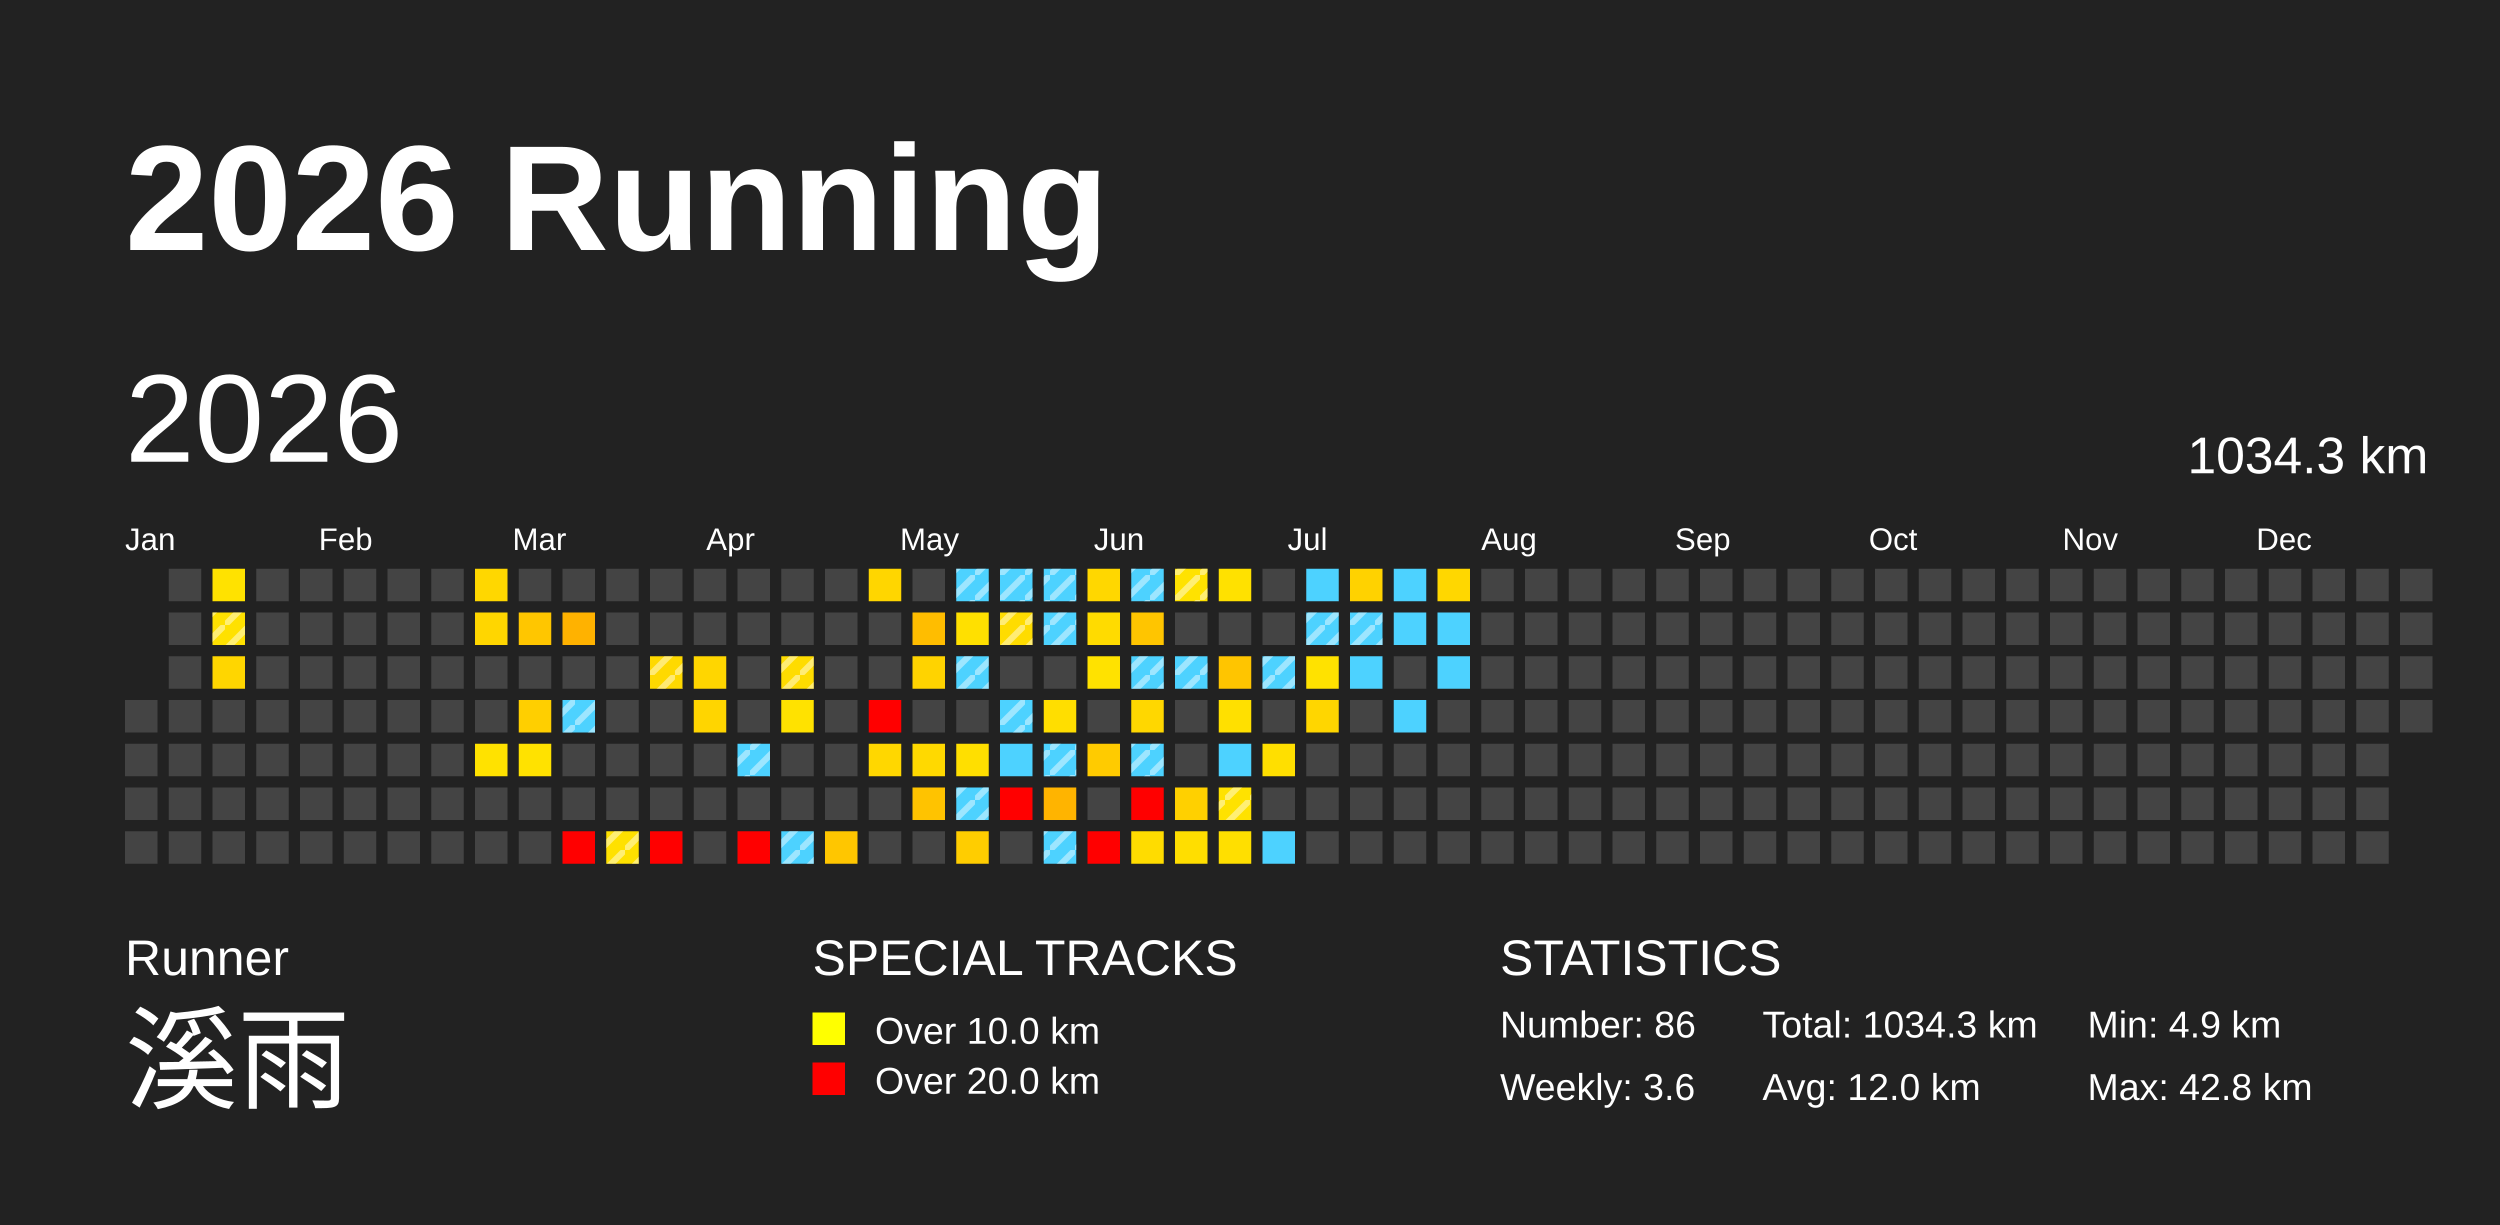
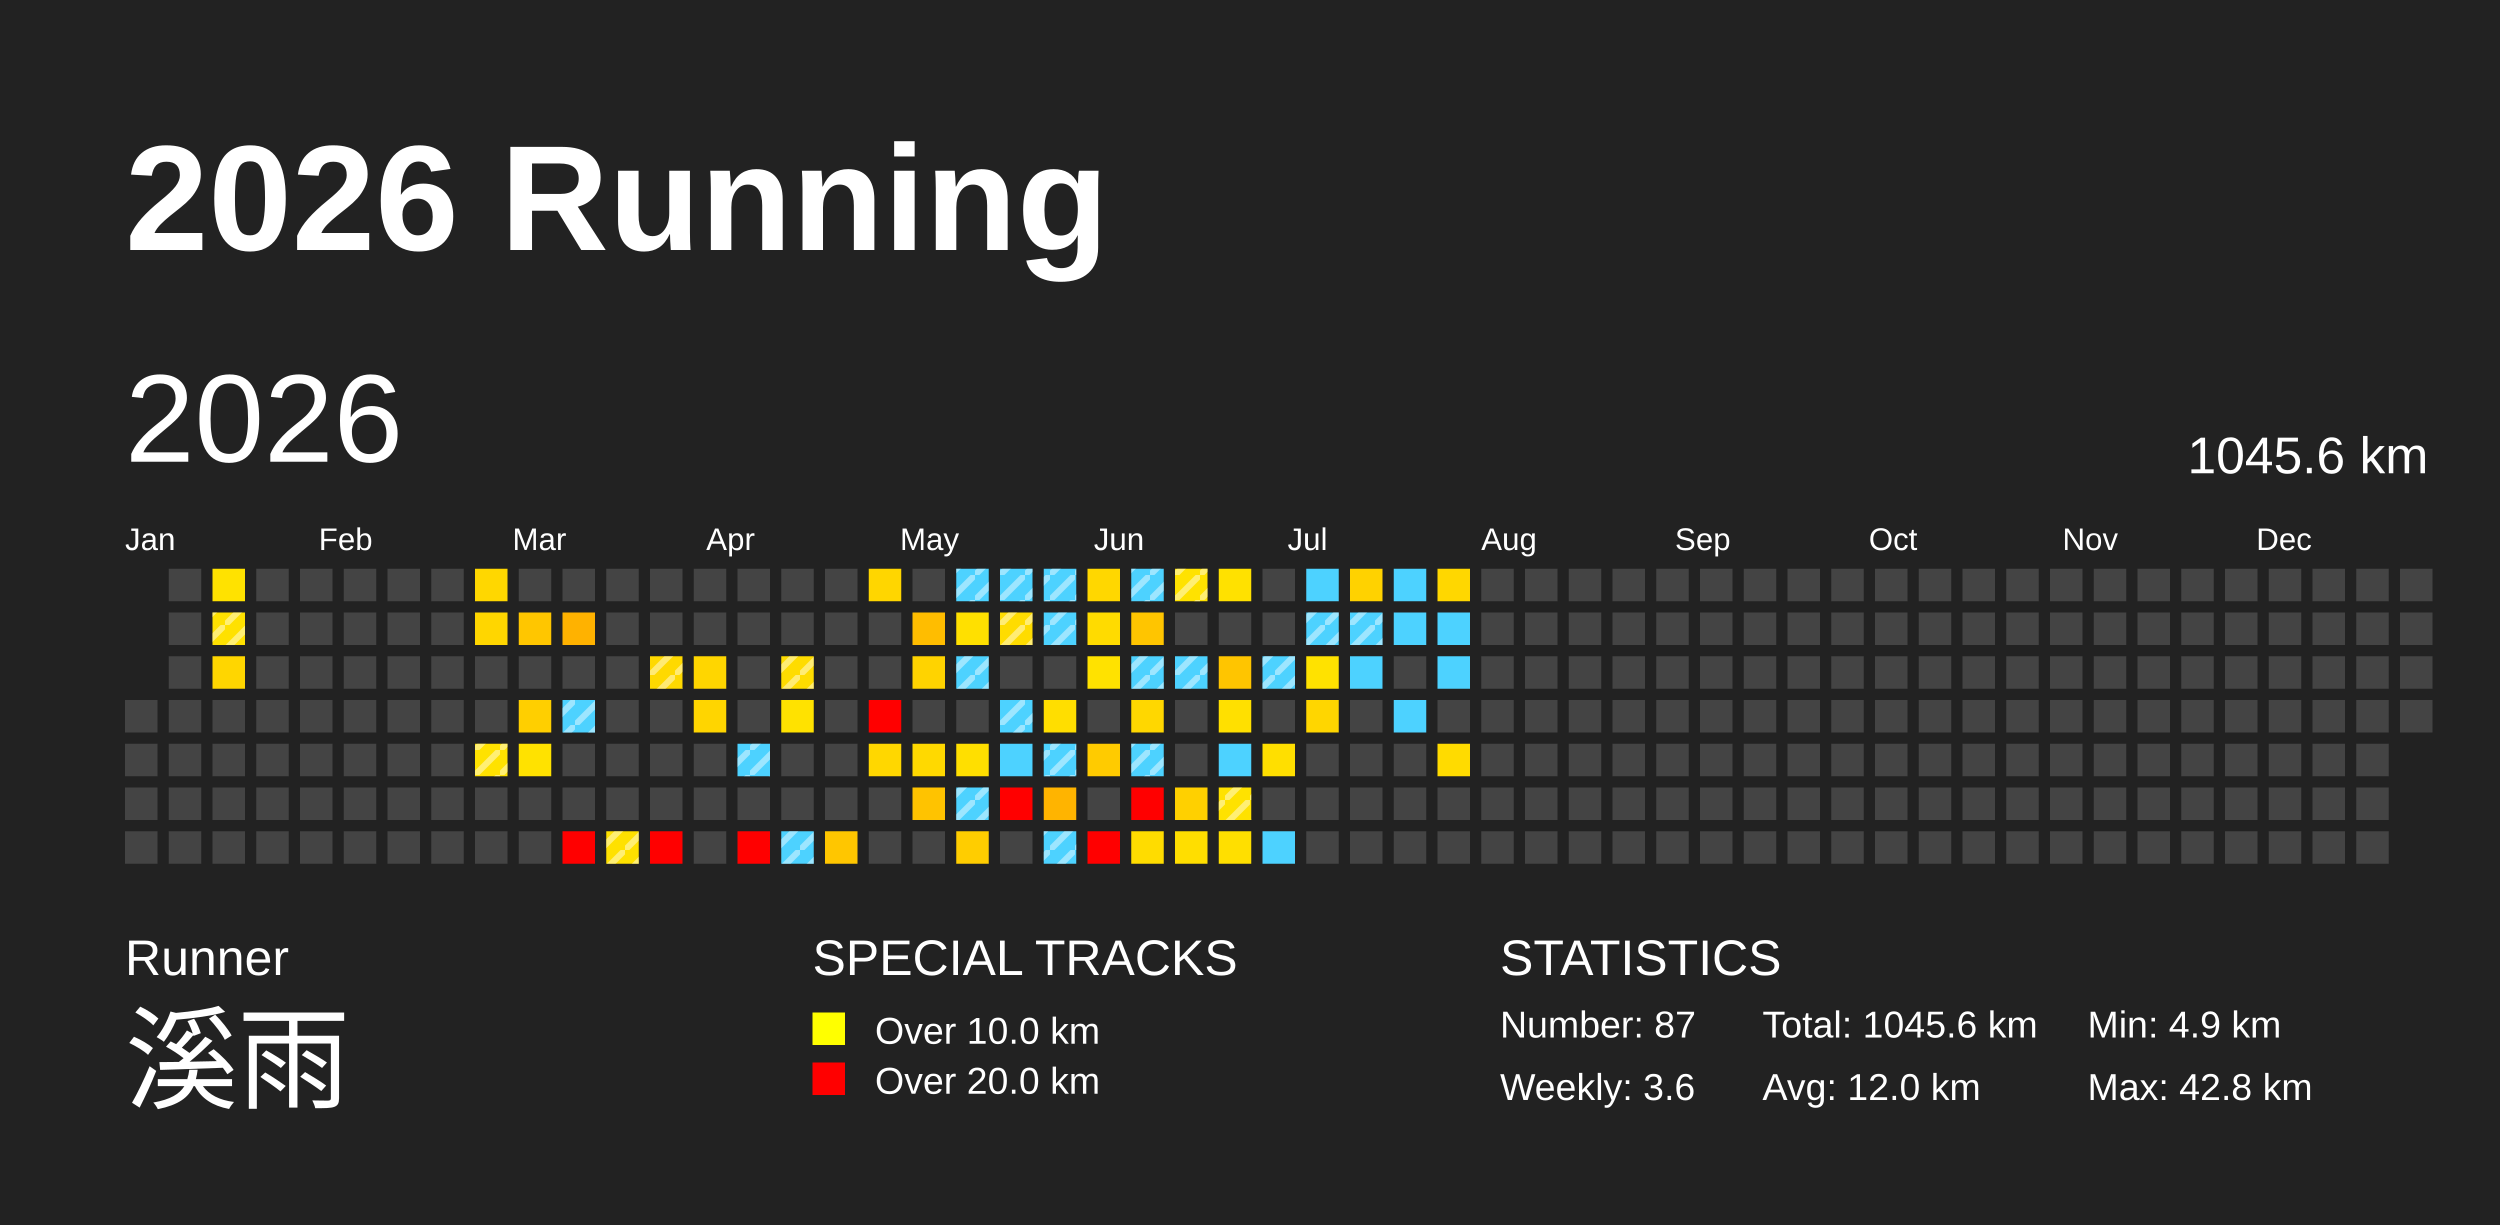
<svg xmlns="http://www.w3.org/2000/svg" baseProfile="full" height="98mm" version="1.1" viewBox="0,0,200,98" width="200mm">
  <defs>
    <pattern height="2" id="indoor-stripe" patternUnits="userSpaceOnUse" width="2">
      <line stroke="white" stroke-opacity="0.45" stroke-width="0.5" x1="0" x2="2" y1="2" y2="0" />
    </pattern>
  </defs>
  <rect fill="#222222" height="98" width="200" x="0" y="0" />
  <text fill="#FFFFFF" style="font-size:12px; font-family:Arial; font-weight:bold;" x="10" y="20">2026 Running</text>
  <text fill="#FFFFFF" style="font-size:4px; font-family:Arial" x="10" y="78">Runner</text>
  <text fill="#FFFFFF" style="font-size:9px; font-family:Arial" x="10" y="88">溪雨</text>
  <text fill="#FFFFFF" style="font-size:4px; font-family:Arial" x="65" y="78">SPECIAL TRACKS</text>
  <rect fill="yellow" height="2.6" width="2.6" x="65" y="81" />
  <text fill="#FFFFFF" style="font-size:3px; font-family:Arial" x="70" y="83.5">Over 10.0 km</text>
  <rect fill="red" height="2.6" width="2.6" x="65" y="85" />
  <text fill="#FFFFFF" style="font-size:3px; font-family:Arial" x="70" y="87.5">Over 20.0 km</text>
  <text fill="#FFFFFF" style="font-size:4px; font-family:Arial" x="120" y="78">STATISTICS</text>
-   <text fill="#FFFFFF" style="font-size:3px; font-family:Arial" x="120" y="83">Number: 86</text>
+   <text fill="#FFFFFF" style="font-size:3px; font-family:Arial" x="120" y="83">Number: 87</text>
  <text fill="#FFFFFF" style="font-size:3px; font-family:Arial" x="120" y="88">Weekly: 3.6</text>
-   <text fill="#FFFFFF" style="font-size:3px; font-family:Arial" x="141" y="83">Total: 1034.3 km</text>
+   <text fill="#FFFFFF" style="font-size:3px; font-family:Arial" x="141" y="83">Total: 1045.6 km</text>
  <text fill="#FFFFFF" style="font-size:3px; font-family:Arial" x="141" y="88">Avg: 12.0 km</text>
  <text fill="#FFFFFF" style="font-size:3px; font-family:Arial" x="167" y="83">Min: 4.9 km</text>
  <text fill="#FFFFFF" style="font-size:3px; font-family:Arial" x="167" y="88">Max: 42.8 km</text>
  <text dominant-baseline="hanging" fill="#FFFFFF" style="font-size:10.0px; font-family:Arial;" x="10" y="30">2026</text>
-   <text dominant-baseline="hanging" fill="#FFFFFF" style="font-size:4.125px; font-family:Arial;" x="175" y="35">1034.3 km</text>
+   <text dominant-baseline="hanging" fill="#FFFFFF" style="font-size:4.125px; font-family:Arial;" x="175" y="35">1045.6 km</text>
  <text fill="#FFFFFF" style="font-size:2.5px; font-family:Arial" x="10.0" y="44">Jan</text>
  <text fill="#FFFFFF" style="font-size:2.5px; font-family:Arial" x="25.5" y="44">Feb</text>
  <text fill="#FFFFFF" style="font-size:2.5px; font-family:Arial" x="41.0" y="44">Mar</text>
  <text fill="#FFFFFF" style="font-size:2.5px; font-family:Arial" x="56.5" y="44">Apr</text>
  <text fill="#FFFFFF" style="font-size:2.5px; font-family:Arial" x="72.0" y="44">May</text>
  <text fill="#FFFFFF" style="font-size:2.5px; font-family:Arial" x="87.5" y="44">Jun</text>
  <text fill="#FFFFFF" style="font-size:2.5px; font-family:Arial" x="103.0" y="44">Jul</text>
  <text fill="#FFFFFF" style="font-size:2.5px; font-family:Arial" x="118.5" y="44">Aug</text>
  <text fill="#FFFFFF" style="font-size:2.5px; font-family:Arial" x="134.0" y="44">Sep</text>
  <text fill="#FFFFFF" style="font-size:2.5px; font-family:Arial" x="149.5" y="44">Oct</text>
  <text fill="#FFFFFF" style="font-size:2.5px; font-family:Arial" x="165.0" y="44">Nov</text>
  <text fill="#FFFFFF" style="font-size:2.5px; font-family:Arial" x="180.5" y="44">Dec</text>
  <rect fill="#444444" height="2.6" width="2.6" x="10.0" y="56.0" />
  <rect fill="#444444" height="2.6" width="2.6" x="10.0" y="59.5" />
  <rect fill="#444444" height="2.6" width="2.6" x="10.0" y="63.0" />
  <rect fill="#444444" height="2.6" width="2.6" x="10.0" y="66.5" />
  <rect fill="#444444" height="2.6" width="2.6" x="13.5" y="45.5" />
  <rect fill="#444444" height="2.6" width="2.6" x="13.5" y="49.0" />
  <rect fill="#444444" height="2.6" width="2.6" x="13.5" y="52.5" />
  <rect fill="#444444" height="2.6" width="2.6" x="13.5" y="56.0" />
  <rect fill="#444444" height="2.6" width="2.6" x="13.5" y="59.5" />
  <rect fill="#444444" height="2.6" width="2.6" x="13.5" y="63.0" />
  <rect fill="#444444" height="2.6" width="2.6" x="13.5" y="66.5" />
  <rect fill="#ffe200" height="2.6" width="2.6" x="17.0" y="45.5" />
  <rect fill="#ffe100" height="2.6" width="2.6" x="17.0" y="49.0" />
  <rect fill="url(#indoor-stripe)" height="2.6" style="pointer-events: none;" width="2.6" x="17.0" y="49.0" />
  <rect fill="#ffd600" height="2.6" width="2.6" x="17.0" y="52.5" />
  <rect fill="#444444" height="2.6" width="2.6" x="17.0" y="56.0" />
  <rect fill="#444444" height="2.6" width="2.6" x="17.0" y="59.5" />
  <rect fill="#444444" height="2.6" width="2.6" x="17.0" y="63.0" />
  <rect fill="#444444" height="2.6" width="2.6" x="17.0" y="66.5" />
  <rect fill="#444444" height="2.6" width="2.6" x="20.5" y="45.5" />
  <rect fill="#444444" height="2.6" width="2.6" x="20.5" y="49.0" />
  <rect fill="#444444" height="2.6" width="2.6" x="20.5" y="52.5" />
  <rect fill="#444444" height="2.6" width="2.6" x="20.5" y="56.0" />
  <rect fill="#444444" height="2.6" width="2.6" x="20.5" y="59.5" />
  <rect fill="#444444" height="2.6" width="2.6" x="20.5" y="63.0" />
  <rect fill="#444444" height="2.6" width="2.6" x="20.5" y="66.5" />
  <rect fill="#444444" height="2.6" width="2.6" x="24.0" y="45.5" />
  <rect fill="#444444" height="2.6" width="2.6" x="24.0" y="49.0" />
  <rect fill="#444444" height="2.6" width="2.6" x="24.0" y="52.5" />
  <rect fill="#444444" height="2.6" width="2.6" x="24.0" y="56.0" />
  <rect fill="#444444" height="2.6" width="2.6" x="24.0" y="59.5" />
  <rect fill="#444444" height="2.6" width="2.6" x="24.0" y="63.0" />
  <rect fill="#444444" height="2.6" width="2.6" x="24.0" y="66.5" />
  <rect fill="#444444" height="2.6" width="2.6" x="27.5" y="45.5" />
  <rect fill="#444444" height="2.6" width="2.6" x="27.5" y="49.0" />
  <rect fill="#444444" height="2.6" width="2.6" x="27.5" y="52.5" />
  <rect fill="#444444" height="2.6" width="2.6" x="27.5" y="56.0" />
  <rect fill="#444444" height="2.6" width="2.6" x="27.5" y="59.5" />
  <rect fill="#444444" height="2.6" width="2.6" x="27.5" y="63.0" />
  <rect fill="#444444" height="2.6" width="2.6" x="27.5" y="66.5" />
  <rect fill="#444444" height="2.6" width="2.6" x="31.0" y="45.5" />
  <rect fill="#444444" height="2.6" width="2.6" x="31.0" y="49.0" />
  <rect fill="#444444" height="2.6" width="2.6" x="31.0" y="52.5" />
  <rect fill="#444444" height="2.6" width="2.6" x="31.0" y="56.0" />
  <rect fill="#444444" height="2.6" width="2.6" x="31.0" y="59.5" />
  <rect fill="#444444" height="2.6" width="2.6" x="31.0" y="63.0" />
  <rect fill="#444444" height="2.6" width="2.6" x="31.0" y="66.5" />
  <rect fill="#444444" height="2.6" width="2.6" x="34.5" y="45.5" />
  <rect fill="#444444" height="2.6" width="2.6" x="34.5" y="49.0" />
  <rect fill="#444444" height="2.6" width="2.6" x="34.5" y="52.5" />
  <rect fill="#444444" height="2.6" width="2.6" x="34.5" y="56.0" />
  <rect fill="#444444" height="2.6" width="2.6" x="34.5" y="59.5" />
  <rect fill="#444444" height="2.6" width="2.6" x="34.5" y="63.0" />
  <rect fill="#444444" height="2.6" width="2.6" x="34.5" y="66.5" />
  <rect fill="#ffd700" height="2.6" width="2.6" x="38.0" y="45.5" />
  <rect fill="#ffd600" height="2.6" width="2.6" x="38.0" y="49.0" />
  <rect fill="#444444" height="2.6" width="2.6" x="38.0" y="52.5" />
  <rect fill="#444444" height="2.6" width="2.6" x="38.0" y="56.0" />
  <rect fill="#ffe200" height="2.6" width="2.6" x="38.0" y="59.5" />
+   <rect fill="url(#indoor-stripe)" height="2.6" style="pointer-events: none;" width="2.6" x="38.0" y="59.5" />
  <rect fill="#444444" height="2.6" width="2.6" x="38.0" y="63.0" />
  <rect fill="#444444" height="2.6" width="2.6" x="38.0" y="66.5" />
  <rect fill="#444444" height="2.6" width="2.6" x="41.5" y="45.5" />
  <rect fill="#ffc600" height="2.6" width="2.6" x="41.5" y="49.0" />
  <rect fill="#444444" height="2.6" width="2.6" x="41.5" y="52.5" />
  <rect fill="#ffcf00" height="2.6" width="2.6" x="41.5" y="56.0" />
  <rect fill="#ffe200" height="2.6" width="2.6" x="41.5" y="59.5" />
  <rect fill="#444444" height="2.6" width="2.6" x="41.5" y="63.0" />
  <rect fill="#444444" height="2.6" width="2.6" x="41.5" y="66.5" />
  <rect fill="#444444" height="2.6" width="2.6" x="45.0" y="45.5" />
  <rect fill="#ffb200" height="2.6" width="2.6" x="45.0" y="49.0" />
  <rect fill="#444444" height="2.6" width="2.6" x="45.0" y="52.5" />
  <rect fill="#4dd2ff" height="2.6" width="2.6" x="45.0" y="56.0" />
  <rect fill="url(#indoor-stripe)" height="2.6" style="pointer-events: none;" width="2.6" x="45.0" y="56.0" />
  <rect fill="#444444" height="2.6" width="2.6" x="45.0" y="59.5" />
  <rect fill="#444444" height="2.6" width="2.6" x="45.0" y="63.0" />
  <rect fill="red" height="2.6" width="2.6" x="45.0" y="66.5" />
  <rect fill="#444444" height="2.6" width="2.6" x="48.5" y="45.5" />
  <rect fill="#444444" height="2.6" width="2.6" x="48.5" y="49.0" />
  <rect fill="#444444" height="2.6" width="2.6" x="48.5" y="52.5" />
  <rect fill="#444444" height="2.6" width="2.6" x="48.5" y="56.0" />
  <rect fill="#444444" height="2.6" width="2.6" x="48.5" y="59.5" />
  <rect fill="#444444" height="2.6" width="2.6" x="48.5" y="63.0" />
  <rect fill="#ffe100" height="2.6" width="2.6" x="48.5" y="66.5" />
  <rect fill="url(#indoor-stripe)" height="2.6" style="pointer-events: none;" width="2.6" x="48.5" y="66.5" />
  <rect fill="#444444" height="2.6" width="2.6" x="52.0" y="45.5" />
  <rect fill="#444444" height="2.6" width="2.6" x="52.0" y="49.0" />
  <rect fill="#ffd900" height="2.6" width="2.6" x="52.0" y="52.5" />
  <rect fill="url(#indoor-stripe)" height="2.6" style="pointer-events: none;" width="2.6" x="52.0" y="52.5" />
  <rect fill="#444444" height="2.6" width="2.6" x="52.0" y="56.0" />
  <rect fill="#444444" height="2.6" width="2.6" x="52.0" y="59.5" />
  <rect fill="#444444" height="2.6" width="2.6" x="52.0" y="63.0" />
  <rect fill="red" height="2.6" width="2.6" x="52.0" y="66.5" />
  <rect fill="#444444" height="2.6" width="2.6" x="55.5" y="45.5" />
  <rect fill="#444444" height="2.6" width="2.6" x="55.5" y="49.0" />
  <rect fill="#ffd600" height="2.6" width="2.6" x="55.5" y="52.5" />
  <rect fill="#ffd500" height="2.6" width="2.6" x="55.5" y="56.0" />
  <rect fill="#444444" height="2.6" width="2.6" x="55.5" y="59.5" />
  <rect fill="#444444" height="2.6" width="2.6" x="55.5" y="63.0" />
  <rect fill="#444444" height="2.6" width="2.6" x="55.5" y="66.5" />
  <rect fill="#444444" height="2.6" width="2.6" x="59.0" y="45.5" />
  <rect fill="#444444" height="2.6" width="2.6" x="59.0" y="49.0" />
  <rect fill="#444444" height="2.6" width="2.6" x="59.0" y="52.5" />
  <rect fill="#444444" height="2.6" width="2.6" x="59.0" y="56.0" />
  <rect fill="#4dd2ff" height="2.6" width="2.6" x="59.0" y="59.5" />
  <rect fill="url(#indoor-stripe)" height="2.6" style="pointer-events: none;" width="2.6" x="59.0" y="59.5" />
  <rect fill="#444444" height="2.6" width="2.6" x="59.0" y="63.0" />
  <rect fill="red" height="2.6" width="2.6" x="59.0" y="66.5" />
  <rect fill="#444444" height="2.6" width="2.6" x="62.5" y="45.5" />
  <rect fill="#444444" height="2.6" width="2.6" x="62.5" y="49.0" />
  <rect fill="#ffdc00" height="2.6" width="2.6" x="62.5" y="52.5" />
  <rect fill="url(#indoor-stripe)" height="2.6" style="pointer-events: none;" width="2.6" x="62.5" y="52.5" />
  <rect fill="#ffe200" height="2.6" width="2.6" x="62.5" y="56.0" />
  <rect fill="#444444" height="2.6" width="2.6" x="62.5" y="59.5" />
  <rect fill="#444444" height="2.6" width="2.6" x="62.5" y="63.0" />
  <rect fill="#4dd2ff" height="2.6" width="2.6" x="62.5" y="66.5" />
  <rect fill="url(#indoor-stripe)" height="2.6" style="pointer-events: none;" width="2.6" x="62.5" y="66.5" />
  <rect fill="#444444" height="2.6" width="2.6" x="66.0" y="45.5" />
  <rect fill="#444444" height="2.6" width="2.6" x="66.0" y="49.0" />
  <rect fill="#444444" height="2.6" width="2.6" x="66.0" y="52.5" />
  <rect fill="#444444" height="2.6" width="2.6" x="66.0" y="56.0" />
  <rect fill="#444444" height="2.6" width="2.6" x="66.0" y="59.5" />
  <rect fill="#444444" height="2.6" width="2.6" x="66.0" y="63.0" />
  <rect fill="#ffc600" height="2.6" width="2.6" x="66.0" y="66.5" />
  <rect fill="#ffd600" height="2.6" width="2.6" x="69.5" y="45.5" />
  <rect fill="#444444" height="2.6" width="2.6" x="69.5" y="49.0" />
  <rect fill="#444444" height="2.6" width="2.6" x="69.5" y="52.5" />
  <rect fill="red" height="2.6" width="2.6" x="69.5" y="56.0" />
  <rect fill="#ffd700" height="2.6" width="2.6" x="69.5" y="59.5" />
  <rect fill="#444444" height="2.6" width="2.6" x="69.5" y="63.0" />
  <rect fill="#444444" height="2.6" width="2.6" x="69.5" y="66.5" />
  <rect fill="#444444" height="2.6" width="2.6" x="73.0" y="45.5" />
  <rect fill="#ffbd00" height="2.6" width="2.6" x="73.0" y="49.0" />
  <rect fill="#ffd300" height="2.6" width="2.6" x="73.0" y="52.5" />
  <rect fill="#444444" height="2.6" width="2.6" x="73.0" y="56.0" />
  <rect fill="#ffd900" height="2.6" width="2.6" x="73.0" y="59.5" />
  <rect fill="#ffc300" height="2.6" width="2.6" x="73.0" y="63.0" />
  <rect fill="#444444" height="2.6" width="2.6" x="73.0" y="66.5" />
  <rect fill="#4dd2ff" height="2.6" width="2.6" x="76.5" y="45.5" />
  <rect fill="url(#indoor-stripe)" height="2.6" style="pointer-events: none;" width="2.6" x="76.5" y="45.5" />
  <rect fill="#ffe000" height="2.6" width="2.6" x="76.5" y="49.0" />
  <rect fill="#4dd2ff" height="2.6" width="2.6" x="76.5" y="52.5" />
  <rect fill="url(#indoor-stripe)" height="2.6" style="pointer-events: none;" width="2.6" x="76.5" y="52.5" />
  <rect fill="#444444" height="2.6" width="2.6" x="76.5" y="56.0" />
  <rect fill="#ffdf00" height="2.6" width="2.6" x="76.5" y="59.5" />
  <rect fill="#4dd2ff" height="2.6" width="2.6" x="76.5" y="63.0" />
  <rect fill="url(#indoor-stripe)" height="2.6" style="pointer-events: none;" width="2.6" x="76.5" y="63.0" />
  <rect fill="#ffcd00" height="2.6" width="2.6" x="76.5" y="66.5" />
  <rect fill="#4dd2ff" height="2.6" width="2.6" x="80.0" y="45.5" />
  <rect fill="url(#indoor-stripe)" height="2.6" style="pointer-events: none;" width="2.6" x="80.0" y="45.5" />
  <rect fill="#ffdc00" height="2.6" width="2.6" x="80.0" y="49.0" />
  <rect fill="url(#indoor-stripe)" height="2.6" style="pointer-events: none;" width="2.6" x="80.0" y="49.0" />
  <rect fill="#444444" height="2.6" width="2.6" x="80.0" y="52.5" />
  <rect fill="#4dd2ff" height="2.6" width="2.6" x="80.0" y="56.0" />
  <rect fill="url(#indoor-stripe)" height="2.6" style="pointer-events: none;" width="2.6" x="80.0" y="56.0" />
  <rect fill="#4dd2ff" height="2.6" width="2.6" x="80.0" y="59.5" />
  <rect fill="red" height="2.6" width="2.6" x="80.0" y="63.0" />
  <rect fill="#444444" height="2.6" width="2.6" x="80.0" y="66.5" />
  <rect fill="#4dd2ff" height="2.6" width="2.6" x="83.5" y="45.5" />
  <rect fill="url(#indoor-stripe)" height="2.6" style="pointer-events: none;" width="2.6" x="83.5" y="45.5" />
  <rect fill="#4dd2ff" height="2.6" width="2.6" x="83.5" y="49.0" />
  <rect fill="url(#indoor-stripe)" height="2.6" style="pointer-events: none;" width="2.6" x="83.5" y="49.0" />
  <rect fill="#444444" height="2.6" width="2.6" x="83.5" y="52.5" />
  <rect fill="#ffde00" height="2.6" width="2.6" x="83.5" y="56.0" />
  <rect fill="#4dd2ff" height="2.6" width="2.6" x="83.5" y="59.5" />
  <rect fill="url(#indoor-stripe)" height="2.6" style="pointer-events: none;" width="2.6" x="83.5" y="59.5" />
  <rect fill="#ffb400" height="2.6" width="2.6" x="83.5" y="63.0" />
  <rect fill="#4dd2ff" height="2.6" width="2.6" x="83.5" y="66.5" />
  <rect fill="url(#indoor-stripe)" height="2.6" style="pointer-events: none;" width="2.6" x="83.5" y="66.5" />
  <rect fill="#ffd700" height="2.6" width="2.6" x="87.0" y="45.5" />
  <rect fill="#ffdb00" height="2.6" width="2.6" x="87.0" y="49.0" />
  <rect fill="#ffe200" height="2.6" width="2.6" x="87.0" y="52.5" />
  <rect fill="#444444" height="2.6" width="2.6" x="87.0" y="56.0" />
  <rect fill="#ffcb00" height="2.6" width="2.6" x="87.0" y="59.5" />
  <rect fill="#444444" height="2.6" width="2.6" x="87.0" y="63.0" />
  <rect fill="red" height="2.6" width="2.6" x="87.0" y="66.5" />
  <rect fill="#4dd2ff" height="2.6" width="2.6" x="90.5" y="45.5" />
  <rect fill="url(#indoor-stripe)" height="2.6" style="pointer-events: none;" width="2.6" x="90.5" y="45.5" />
  <rect fill="#ffc500" height="2.6" width="2.6" x="90.5" y="49.0" />
  <rect fill="#4dd2ff" height="2.6" width="2.6" x="90.5" y="52.5" />
  <rect fill="url(#indoor-stripe)" height="2.6" style="pointer-events: none;" width="2.6" x="90.5" y="52.5" />
  <rect fill="#ffd700" height="2.6" width="2.6" x="90.5" y="56.0" />
  <rect fill="#4dd2ff" height="2.6" width="2.6" x="90.5" y="59.5" />
  <rect fill="url(#indoor-stripe)" height="2.6" style="pointer-events: none;" width="2.6" x="90.5" y="59.5" />
  <rect fill="red" height="2.6" width="2.6" x="90.5" y="63.0" />
  <rect fill="#ffdc00" height="2.6" width="2.6" x="90.5" y="66.5" />
  <rect fill="#ffe200" height="2.6" width="2.6" x="94.0" y="45.5" />
  <rect fill="url(#indoor-stripe)" height="2.6" style="pointer-events: none;" width="2.6" x="94.0" y="45.5" />
  <rect fill="#444444" height="2.6" width="2.6" x="94.0" y="49.0" />
  <rect fill="#4dd2ff" height="2.6" width="2.6" x="94.0" y="52.5" />
  <rect fill="url(#indoor-stripe)" height="2.6" style="pointer-events: none;" width="2.6" x="94.0" y="52.5" />
  <rect fill="#444444" height="2.6" width="2.6" x="94.0" y="56.0" />
  <rect fill="#444444" height="2.6" width="2.6" x="94.0" y="59.5" />
  <rect fill="#ffd000" height="2.6" width="2.6" x="94.0" y="63.0" />
  <rect fill="#ffde00" height="2.6" width="2.6" x="94.0" y="66.5" />
  <rect fill="#ffe100" height="2.6" width="2.6" x="97.5" y="45.5" />
  <rect fill="#444444" height="2.6" width="2.6" x="97.5" y="49.0" />
  <rect fill="#ffc500" height="2.6" width="2.6" x="97.5" y="52.5" />
  <rect fill="#ffe000" height="2.6" width="2.6" x="97.5" y="56.0" />
  <rect fill="#4dd2ff" height="2.6" width="2.6" x="97.5" y="59.5" />
  <rect fill="#ffe200" height="2.6" width="2.6" x="97.5" y="63.0" />
  <rect fill="url(#indoor-stripe)" height="2.6" style="pointer-events: none;" width="2.6" x="97.5" y="63.0" />
  <rect fill="#ffdf00" height="2.6" width="2.6" x="97.5" y="66.5" />
  <rect fill="#444444" height="2.6" width="2.6" x="101.0" y="45.5" />
  <rect fill="#444444" height="2.6" width="2.6" x="101.0" y="49.0" />
  <rect fill="#4dd2ff" height="2.6" width="2.6" x="101.0" y="52.5" />
  <rect fill="url(#indoor-stripe)" height="2.6" style="pointer-events: none;" width="2.6" x="101.0" y="52.5" />
  <rect fill="#444444" height="2.6" width="2.6" x="101.0" y="56.0" />
  <rect fill="#ffdf00" height="2.6" width="2.6" x="101.0" y="59.5" />
  <rect fill="#444444" height="2.6" width="2.6" x="101.0" y="63.0" />
  <rect fill="#4dd2ff" height="2.6" width="2.6" x="101.0" y="66.5" />
  <rect fill="#4dd2ff" height="2.6" width="2.6" x="104.5" y="45.5" />
  <rect fill="#4dd2ff" height="2.6" width="2.6" x="104.5" y="49.0" />
  <rect fill="url(#indoor-stripe)" height="2.6" style="pointer-events: none;" width="2.6" x="104.5" y="49.0" />
  <rect fill="#ffe200" height="2.6" width="2.6" x="104.5" y="52.5" />
  <rect fill="#ffd600" height="2.6" width="2.6" x="104.5" y="56.0" />
  <rect fill="#444444" height="2.6" width="2.6" x="104.5" y="59.5" />
  <rect fill="#444444" height="2.6" width="2.6" x="104.5" y="63.0" />
  <rect fill="#444444" height="2.6" width="2.6" x="104.5" y="66.5" />
  <rect fill="#ffd200" height="2.6" width="2.6" x="108.0" y="45.5" />
  <rect fill="#4dd2ff" height="2.6" width="2.6" x="108.0" y="49.0" />
  <rect fill="url(#indoor-stripe)" height="2.6" style="pointer-events: none;" width="2.6" x="108.0" y="49.0" />
  <rect fill="#4dd2ff" height="2.6" width="2.6" x="108.0" y="52.5" />
  <rect fill="#444444" height="2.6" width="2.6" x="108.0" y="56.0" />
  <rect fill="#444444" height="2.6" width="2.6" x="108.0" y="59.5" />
  <rect fill="#444444" height="2.6" width="2.6" x="108.0" y="63.0" />
  <rect fill="#444444" height="2.6" width="2.6" x="108.0" y="66.5" />
  <rect fill="#4dd2ff" height="2.6" width="2.6" x="111.5" y="45.5" />
  <rect fill="#4dd2ff" height="2.6" width="2.6" x="111.5" y="49.0" />
  <rect fill="#444444" height="2.6" width="2.6" x="111.5" y="52.5" />
  <rect fill="#4dd2ff" height="2.6" width="2.6" x="111.5" y="56.0" />
  <rect fill="#444444" height="2.6" width="2.6" x="111.5" y="59.5" />
  <rect fill="#444444" height="2.6" width="2.6" x="111.5" y="63.0" />
  <rect fill="#444444" height="2.6" width="2.6" x="111.5" y="66.5" />
  <rect fill="#ffd700" height="2.6" width="2.6" x="115.0" y="45.5" />
  <rect fill="#4dd2ff" height="2.6" width="2.6" x="115.0" y="49.0" />
  <rect fill="#4dd2ff" height="2.6" width="2.6" x="115.0" y="52.5" />
  <rect fill="#444444" height="2.6" width="2.6" x="115.0" y="56.0" />
-   <rect fill="#444444" height="2.6" width="2.6" x="115.0" y="59.5" />
+   <rect fill="#ffdb00" height="2.6" width="2.6" x="115.0" y="59.5" />
  <rect fill="#444444" height="2.6" width="2.6" x="115.0" y="63.0" />
  <rect fill="#444444" height="2.6" width="2.6" x="115.0" y="66.5" />
  <rect fill="#444444" height="2.6" width="2.6" x="118.5" y="45.5" />
  <rect fill="#444444" height="2.6" width="2.6" x="118.5" y="49.0" />
  <rect fill="#444444" height="2.6" width="2.6" x="118.5" y="52.5" />
  <rect fill="#444444" height="2.6" width="2.6" x="118.5" y="56.0" />
  <rect fill="#444444" height="2.6" width="2.6" x="118.5" y="59.5" />
  <rect fill="#444444" height="2.6" width="2.6" x="118.5" y="63.0" />
  <rect fill="#444444" height="2.6" width="2.6" x="118.5" y="66.5" />
  <rect fill="#444444" height="2.6" width="2.6" x="122.0" y="45.5" />
  <rect fill="#444444" height="2.6" width="2.6" x="122.0" y="49.0" />
  <rect fill="#444444" height="2.6" width="2.6" x="122.0" y="52.5" />
  <rect fill="#444444" height="2.6" width="2.6" x="122.0" y="56.0" />
  <rect fill="#444444" height="2.6" width="2.6" x="122.0" y="59.5" />
  <rect fill="#444444" height="2.6" width="2.6" x="122.0" y="63.0" />
  <rect fill="#444444" height="2.6" width="2.6" x="122.0" y="66.5" />
  <rect fill="#444444" height="2.6" width="2.6" x="125.5" y="45.5" />
  <rect fill="#444444" height="2.6" width="2.6" x="125.5" y="49.0" />
  <rect fill="#444444" height="2.6" width="2.6" x="125.5" y="52.5" />
  <rect fill="#444444" height="2.6" width="2.6" x="125.5" y="56.0" />
  <rect fill="#444444" height="2.6" width="2.6" x="125.5" y="59.5" />
  <rect fill="#444444" height="2.6" width="2.6" x="125.5" y="63.0" />
  <rect fill="#444444" height="2.6" width="2.6" x="125.5" y="66.5" />
  <rect fill="#444444" height="2.6" width="2.6" x="129.0" y="45.5" />
  <rect fill="#444444" height="2.6" width="2.6" x="129.0" y="49.0" />
  <rect fill="#444444" height="2.6" width="2.6" x="129.0" y="52.5" />
  <rect fill="#444444" height="2.6" width="2.6" x="129.0" y="56.0" />
  <rect fill="#444444" height="2.6" width="2.6" x="129.0" y="59.5" />
  <rect fill="#444444" height="2.6" width="2.6" x="129.0" y="63.0" />
  <rect fill="#444444" height="2.6" width="2.6" x="129.0" y="66.5" />
  <rect fill="#444444" height="2.6" width="2.6" x="132.5" y="45.5" />
  <rect fill="#444444" height="2.6" width="2.6" x="132.5" y="49.0" />
  <rect fill="#444444" height="2.6" width="2.6" x="132.5" y="52.5" />
  <rect fill="#444444" height="2.6" width="2.6" x="132.5" y="56.0" />
  <rect fill="#444444" height="2.6" width="2.6" x="132.5" y="59.5" />
  <rect fill="#444444" height="2.6" width="2.6" x="132.5" y="63.0" />
  <rect fill="#444444" height="2.6" width="2.6" x="132.5" y="66.5" />
  <rect fill="#444444" height="2.6" width="2.6" x="136.0" y="45.5" />
  <rect fill="#444444" height="2.6" width="2.6" x="136.0" y="49.0" />
  <rect fill="#444444" height="2.6" width="2.6" x="136.0" y="52.5" />
  <rect fill="#444444" height="2.6" width="2.6" x="136.0" y="56.0" />
  <rect fill="#444444" height="2.6" width="2.6" x="136.0" y="59.5" />
  <rect fill="#444444" height="2.6" width="2.6" x="136.0" y="63.0" />
  <rect fill="#444444" height="2.6" width="2.6" x="136.0" y="66.5" />
  <rect fill="#444444" height="2.6" width="2.6" x="139.5" y="45.5" />
  <rect fill="#444444" height="2.6" width="2.6" x="139.5" y="49.0" />
  <rect fill="#444444" height="2.6" width="2.6" x="139.5" y="52.5" />
  <rect fill="#444444" height="2.6" width="2.6" x="139.5" y="56.0" />
  <rect fill="#444444" height="2.6" width="2.6" x="139.5" y="59.5" />
  <rect fill="#444444" height="2.6" width="2.6" x="139.5" y="63.0" />
  <rect fill="#444444" height="2.6" width="2.6" x="139.5" y="66.5" />
  <rect fill="#444444" height="2.6" width="2.6" x="143.0" y="45.5" />
  <rect fill="#444444" height="2.6" width="2.6" x="143.0" y="49.0" />
  <rect fill="#444444" height="2.6" width="2.6" x="143.0" y="52.5" />
  <rect fill="#444444" height="2.6" width="2.6" x="143.0" y="56.0" />
  <rect fill="#444444" height="2.6" width="2.6" x="143.0" y="59.5" />
  <rect fill="#444444" height="2.6" width="2.6" x="143.0" y="63.0" />
  <rect fill="#444444" height="2.6" width="2.6" x="143.0" y="66.5" />
  <rect fill="#444444" height="2.6" width="2.6" x="146.5" y="45.5" />
  <rect fill="#444444" height="2.6" width="2.6" x="146.5" y="49.0" />
  <rect fill="#444444" height="2.6" width="2.6" x="146.5" y="52.5" />
  <rect fill="#444444" height="2.6" width="2.6" x="146.5" y="56.0" />
  <rect fill="#444444" height="2.6" width="2.6" x="146.5" y="59.5" />
  <rect fill="#444444" height="2.6" width="2.6" x="146.5" y="63.0" />
  <rect fill="#444444" height="2.6" width="2.6" x="146.5" y="66.5" />
  <rect fill="#444444" height="2.6" width="2.6" x="150.0" y="45.5" />
  <rect fill="#444444" height="2.6" width="2.6" x="150.0" y="49.0" />
  <rect fill="#444444" height="2.6" width="2.6" x="150.0" y="52.5" />
  <rect fill="#444444" height="2.6" width="2.6" x="150.0" y="56.0" />
  <rect fill="#444444" height="2.6" width="2.6" x="150.0" y="59.5" />
  <rect fill="#444444" height="2.6" width="2.6" x="150.0" y="63.0" />
  <rect fill="#444444" height="2.6" width="2.6" x="150.0" y="66.5" />
  <rect fill="#444444" height="2.6" width="2.6" x="153.5" y="45.5" />
  <rect fill="#444444" height="2.6" width="2.6" x="153.5" y="49.0" />
  <rect fill="#444444" height="2.6" width="2.6" x="153.5" y="52.5" />
  <rect fill="#444444" height="2.6" width="2.6" x="153.5" y="56.0" />
  <rect fill="#444444" height="2.6" width="2.6" x="153.5" y="59.5" />
  <rect fill="#444444" height="2.6" width="2.6" x="153.5" y="63.0" />
  <rect fill="#444444" height="2.6" width="2.6" x="153.5" y="66.5" />
  <rect fill="#444444" height="2.6" width="2.6" x="157.0" y="45.5" />
  <rect fill="#444444" height="2.6" width="2.6" x="157.0" y="49.0" />
  <rect fill="#444444" height="2.6" width="2.6" x="157.0" y="52.5" />
  <rect fill="#444444" height="2.6" width="2.6" x="157.0" y="56.0" />
  <rect fill="#444444" height="2.6" width="2.6" x="157.0" y="59.5" />
  <rect fill="#444444" height="2.6" width="2.6" x="157.0" y="63.0" />
  <rect fill="#444444" height="2.6" width="2.6" x="157.0" y="66.5" />
  <rect fill="#444444" height="2.6" width="2.6" x="160.5" y="45.5" />
  <rect fill="#444444" height="2.6" width="2.6" x="160.5" y="49.0" />
  <rect fill="#444444" height="2.6" width="2.6" x="160.5" y="52.5" />
  <rect fill="#444444" height="2.6" width="2.6" x="160.5" y="56.0" />
  <rect fill="#444444" height="2.6" width="2.6" x="160.5" y="59.5" />
  <rect fill="#444444" height="2.6" width="2.6" x="160.5" y="63.0" />
  <rect fill="#444444" height="2.6" width="2.6" x="160.5" y="66.5" />
  <rect fill="#444444" height="2.6" width="2.6" x="164.0" y="45.5" />
  <rect fill="#444444" height="2.6" width="2.6" x="164.0" y="49.0" />
  <rect fill="#444444" height="2.6" width="2.6" x="164.0" y="52.5" />
  <rect fill="#444444" height="2.6" width="2.6" x="164.0" y="56.0" />
  <rect fill="#444444" height="2.6" width="2.6" x="164.0" y="59.5" />
  <rect fill="#444444" height="2.6" width="2.6" x="164.0" y="63.0" />
  <rect fill="#444444" height="2.6" width="2.6" x="164.0" y="66.5" />
  <rect fill="#444444" height="2.6" width="2.6" x="167.5" y="45.5" />
  <rect fill="#444444" height="2.6" width="2.6" x="167.5" y="49.0" />
  <rect fill="#444444" height="2.6" width="2.6" x="167.5" y="52.5" />
  <rect fill="#444444" height="2.6" width="2.6" x="167.5" y="56.0" />
  <rect fill="#444444" height="2.6" width="2.6" x="167.5" y="59.5" />
  <rect fill="#444444" height="2.6" width="2.6" x="167.5" y="63.0" />
  <rect fill="#444444" height="2.6" width="2.6" x="167.5" y="66.5" />
  <rect fill="#444444" height="2.6" width="2.6" x="171.0" y="45.5" />
  <rect fill="#444444" height="2.6" width="2.6" x="171.0" y="49.0" />
  <rect fill="#444444" height="2.6" width="2.6" x="171.0" y="52.5" />
  <rect fill="#444444" height="2.6" width="2.6" x="171.0" y="56.0" />
  <rect fill="#444444" height="2.6" width="2.6" x="171.0" y="59.5" />
  <rect fill="#444444" height="2.6" width="2.6" x="171.0" y="63.0" />
  <rect fill="#444444" height="2.6" width="2.6" x="171.0" y="66.5" />
  <rect fill="#444444" height="2.6" width="2.6" x="174.5" y="45.5" />
  <rect fill="#444444" height="2.6" width="2.6" x="174.5" y="49.0" />
  <rect fill="#444444" height="2.6" width="2.6" x="174.5" y="52.5" />
  <rect fill="#444444" height="2.6" width="2.6" x="174.5" y="56.0" />
  <rect fill="#444444" height="2.6" width="2.6" x="174.5" y="59.5" />
  <rect fill="#444444" height="2.6" width="2.6" x="174.5" y="63.0" />
  <rect fill="#444444" height="2.6" width="2.6" x="174.5" y="66.5" />
  <rect fill="#444444" height="2.6" width="2.6" x="178.0" y="45.5" />
  <rect fill="#444444" height="2.6" width="2.6" x="178.0" y="49.0" />
  <rect fill="#444444" height="2.6" width="2.6" x="178.0" y="52.5" />
  <rect fill="#444444" height="2.6" width="2.6" x="178.0" y="56.0" />
  <rect fill="#444444" height="2.6" width="2.6" x="178.0" y="59.5" />
  <rect fill="#444444" height="2.6" width="2.6" x="178.0" y="63.0" />
  <rect fill="#444444" height="2.6" width="2.6" x="178.0" y="66.5" />
  <rect fill="#444444" height="2.6" width="2.6" x="181.5" y="45.5" />
  <rect fill="#444444" height="2.6" width="2.6" x="181.5" y="49.0" />
  <rect fill="#444444" height="2.6" width="2.6" x="181.5" y="52.5" />
  <rect fill="#444444" height="2.6" width="2.6" x="181.5" y="56.0" />
  <rect fill="#444444" height="2.6" width="2.6" x="181.5" y="59.5" />
  <rect fill="#444444" height="2.6" width="2.6" x="181.5" y="63.0" />
  <rect fill="#444444" height="2.6" width="2.6" x="181.5" y="66.5" />
  <rect fill="#444444" height="2.6" width="2.6" x="185.0" y="45.5" />
  <rect fill="#444444" height="2.6" width="2.6" x="185.0" y="49.0" />
  <rect fill="#444444" height="2.6" width="2.6" x="185.0" y="52.5" />
  <rect fill="#444444" height="2.6" width="2.6" x="185.0" y="56.0" />
  <rect fill="#444444" height="2.6" width="2.6" x="185.0" y="59.5" />
  <rect fill="#444444" height="2.6" width="2.6" x="185.0" y="63.0" />
  <rect fill="#444444" height="2.6" width="2.6" x="185.0" y="66.5" />
  <rect fill="#444444" height="2.6" width="2.6" x="188.5" y="45.5" />
  <rect fill="#444444" height="2.6" width="2.6" x="188.5" y="49.0" />
  <rect fill="#444444" height="2.6" width="2.6" x="188.5" y="52.5" />
  <rect fill="#444444" height="2.6" width="2.6" x="188.5" y="56.0" />
  <rect fill="#444444" height="2.6" width="2.6" x="188.5" y="59.5" />
  <rect fill="#444444" height="2.6" width="2.6" x="188.5" y="63.0" />
  <rect fill="#444444" height="2.6" width="2.6" x="188.5" y="66.5" />
  <rect fill="#444444" height="2.6" width="2.6" x="192.0" y="45.5" />
  <rect fill="#444444" height="2.6" width="2.6" x="192.0" y="49.0" />
  <rect fill="#444444" height="2.6" width="2.6" x="192.0" y="52.5" />
  <rect fill="#444444" height="2.6" width="2.6" x="192.0" y="56.0" />
</svg>
